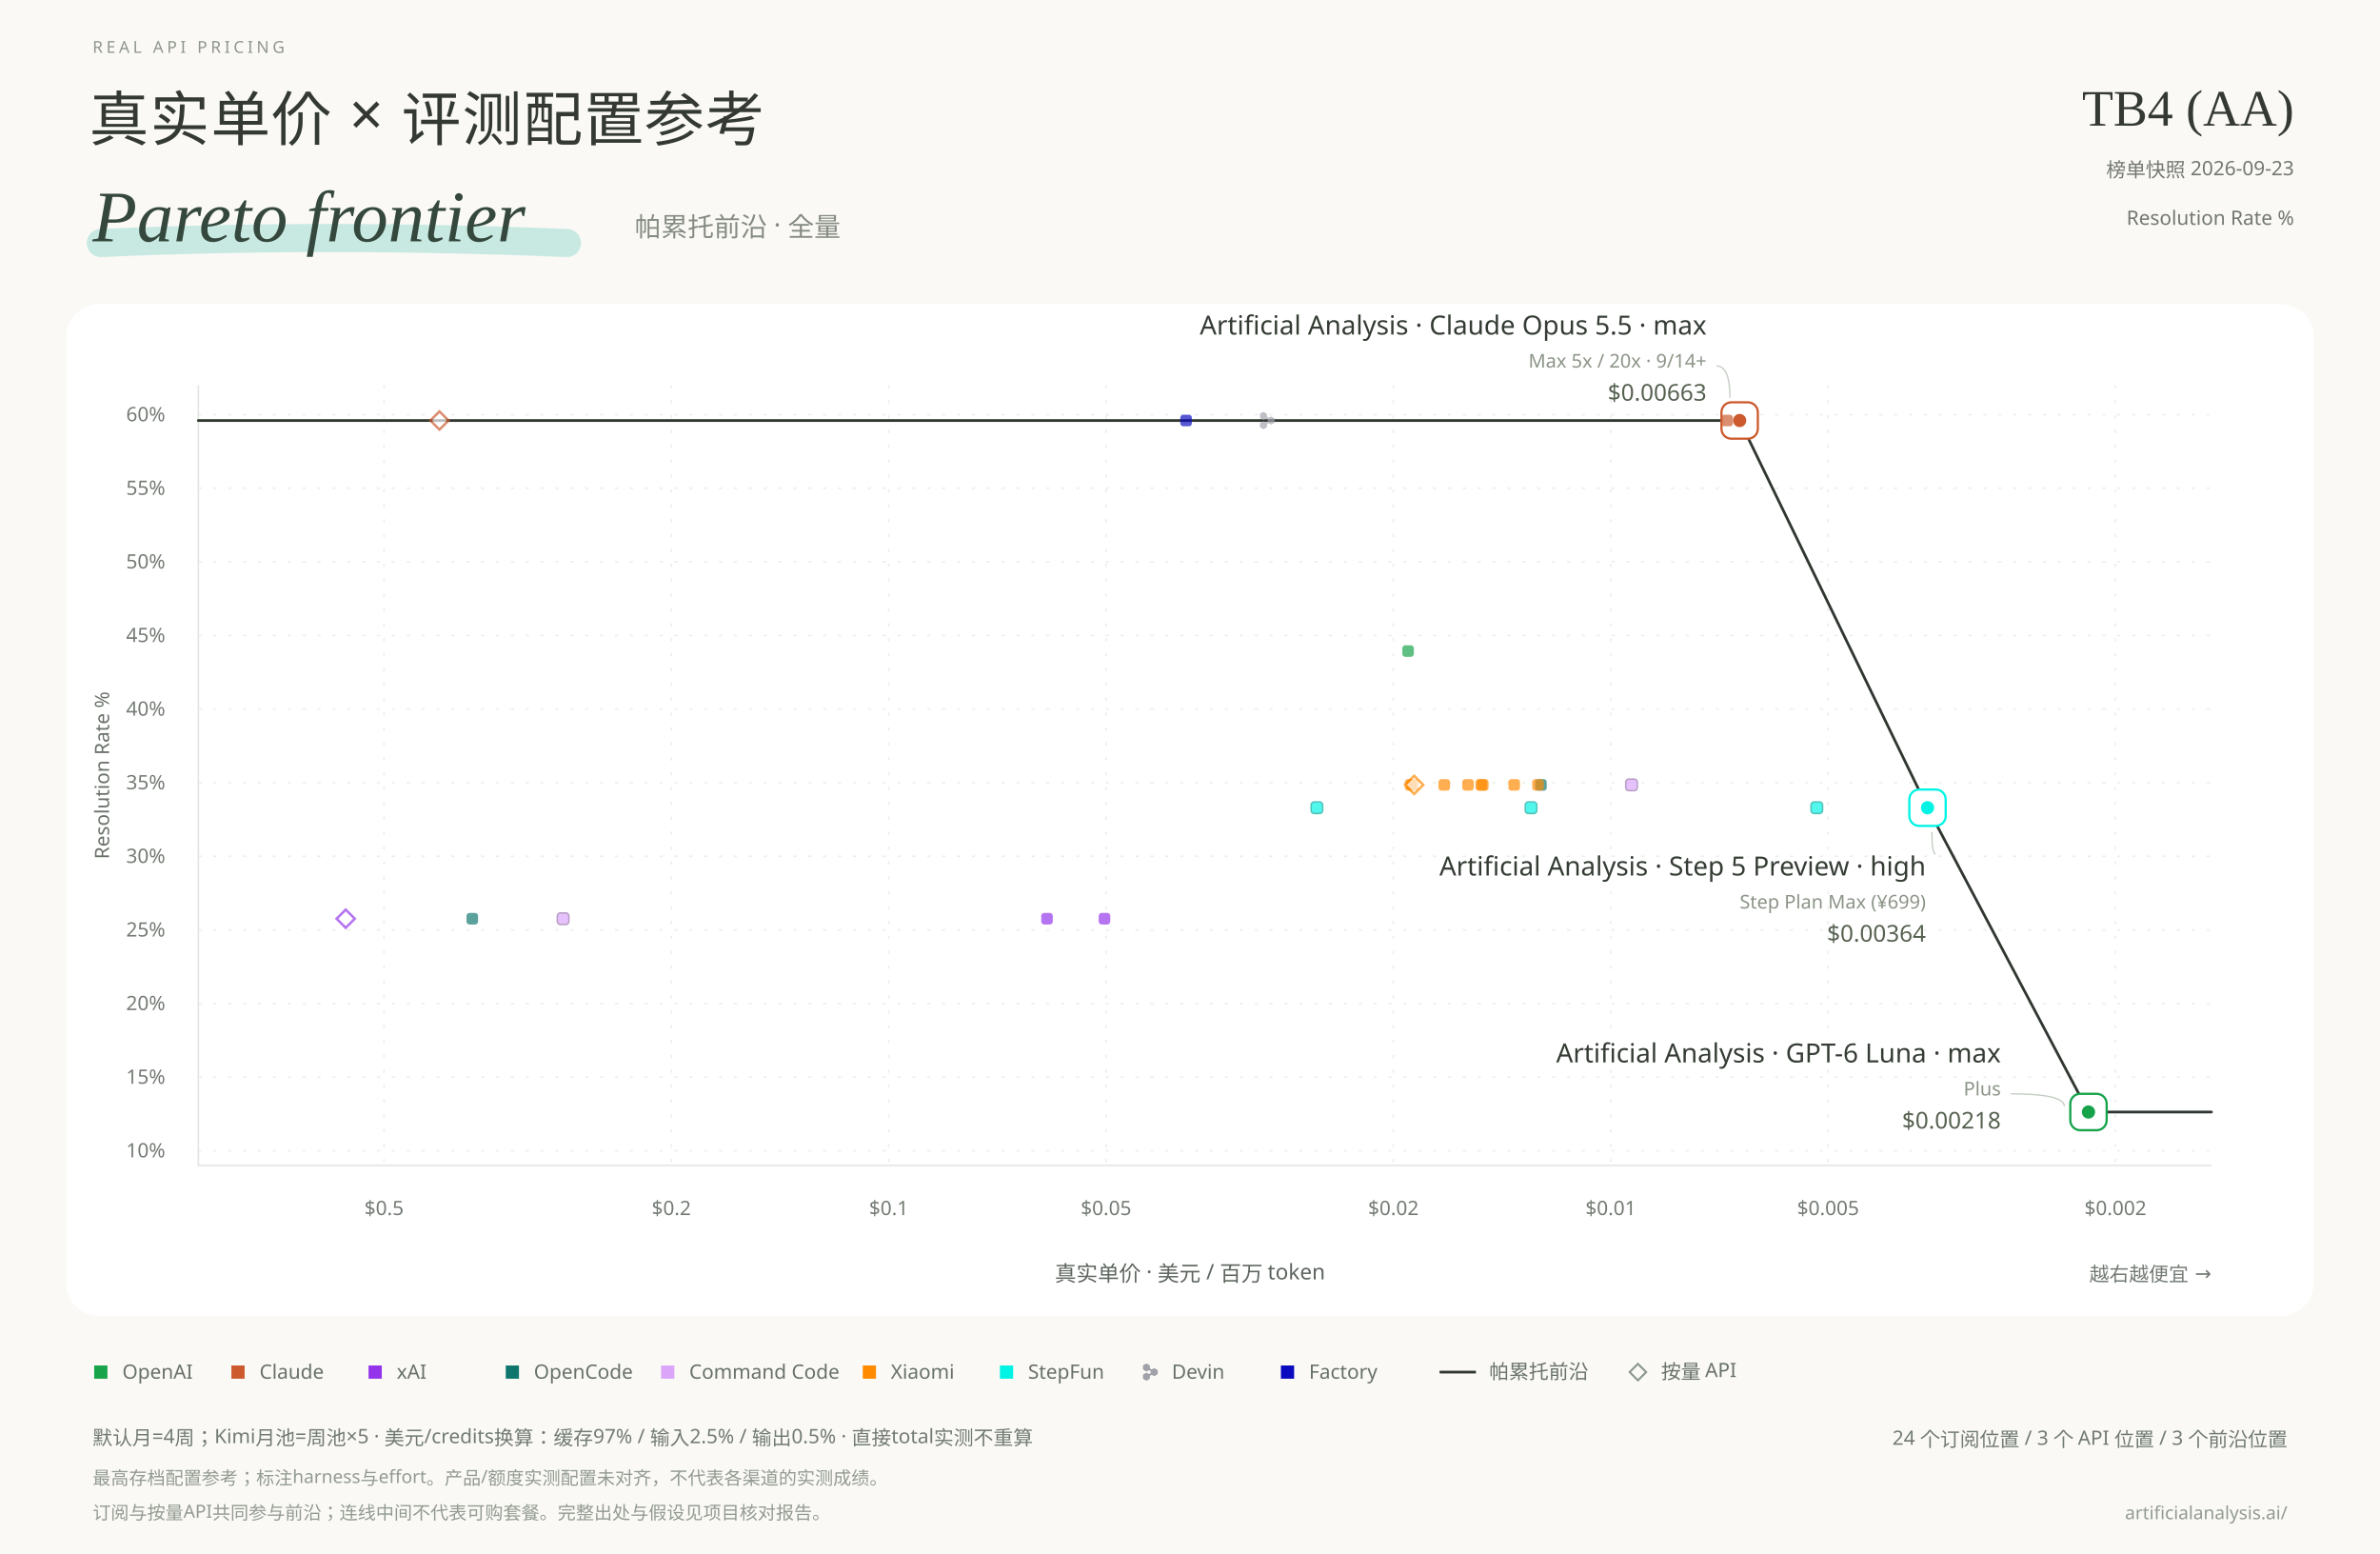
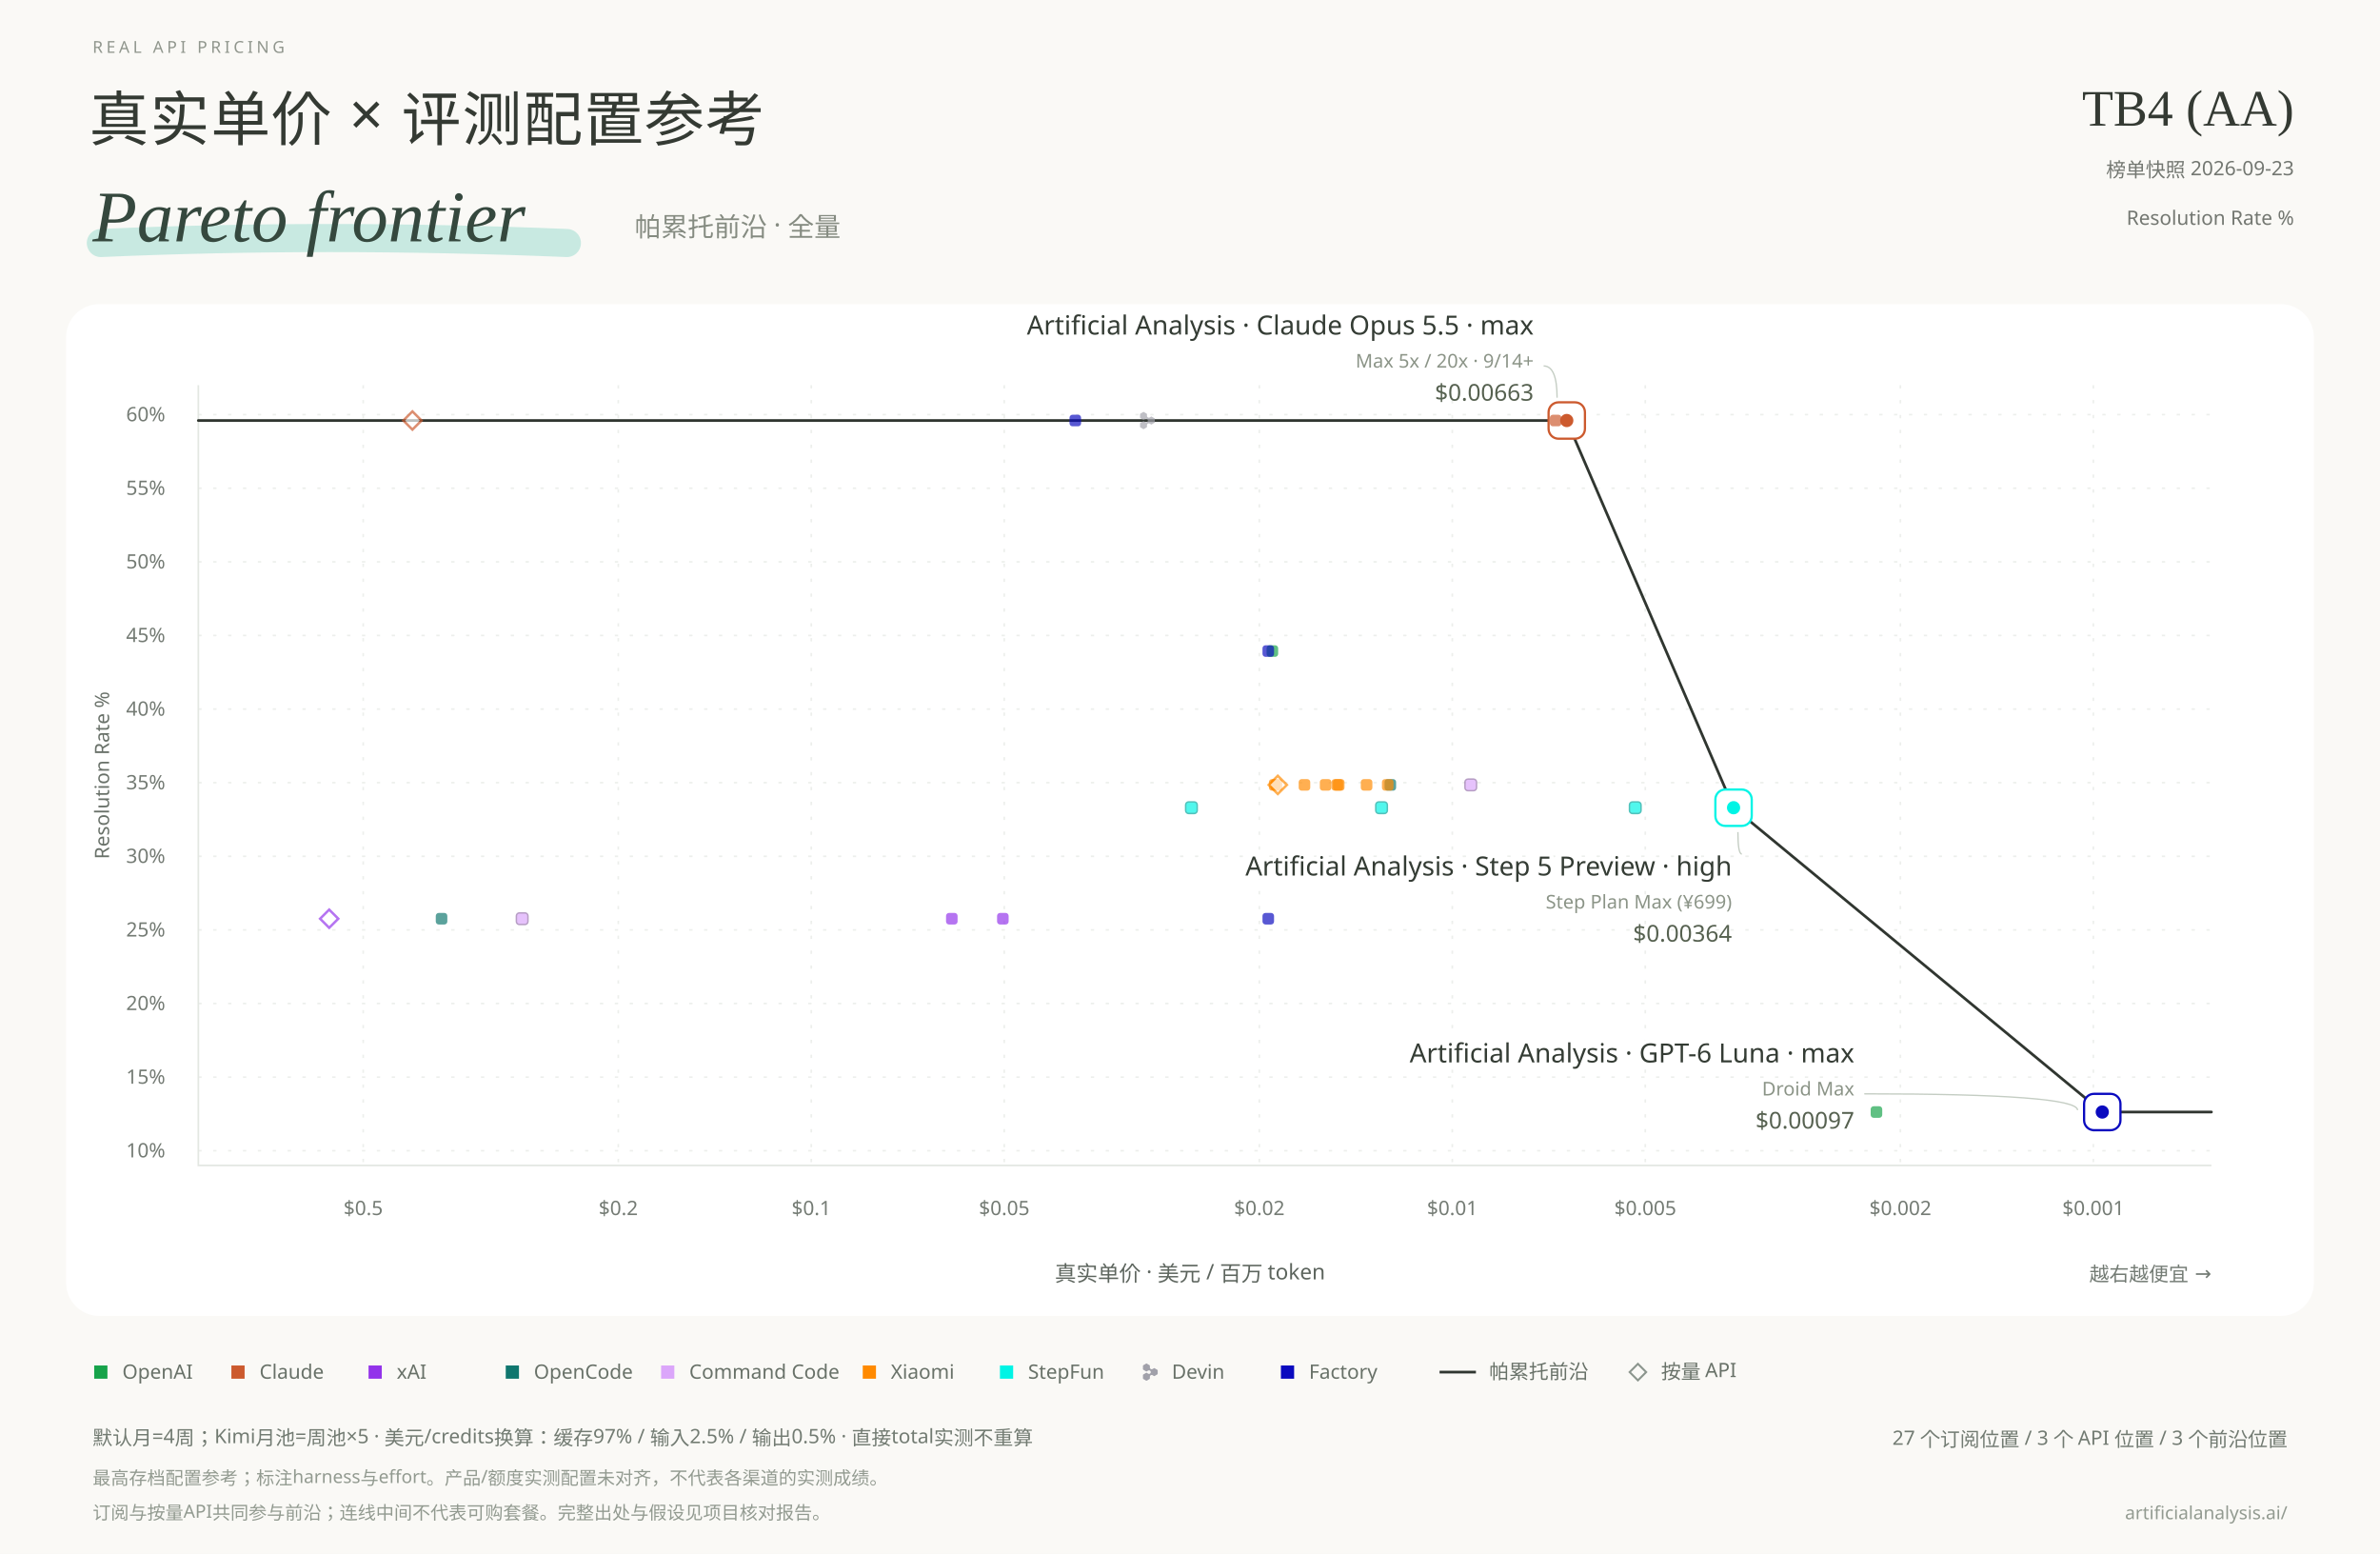
<svg xmlns="http://www.w3.org/2000/svg" width="1440" height="940" viewBox="0 0 1440 940" role="img" aria-labelledby="title desc">
  <style>text{font-family:"Microsoft YaHei","Segoe UI",sans-serif} .serif{font-family:"Times New Roman",serif} .number{font-family:"Segoe UI",sans-serif;font-variant-numeric:tabular-nums} .label-name{paint-order:stroke;stroke:#fff;stroke-width:5px;stroke-linejoin:round} .point:hover{opacity:1}</style>
  <rect width="1440" height="940" fill="#FAF9F6" />
  <text x="56.000" y="32.000" font-size="10" fill="#90968D" text-anchor="start" font-weight="400" letter-spacing="2.1">REAL API PRICING</text>
  <text x="54.000" y="85.000" font-size="36" fill="#343A33" text-anchor="start" font-weight="300" letter-spacing=".8">真实单价 × 评测配置参考</text>
  <path d="M61 147 Q197 141 343 147" stroke="#9FDDD0" stroke-width="17" stroke-linecap="round" opacity=".55" fill="none" />
  <text x="56.000" y="146.000" font-size="44" fill="#35483E" text-anchor="start" font-weight="400" class="serif" font-style="italic">Pareto frontier</text>
  <text x="384.000" y="143.000" font-size="16" fill="#858B81" text-anchor="start" font-weight="300">帕累托前沿 · 全量</text>
  <text x="1388.000" y="76.000" font-size="31" fill="#343A33" text-anchor="end" font-weight="400" class="serif">TB4 (AA)</text>
  <text x="1388.000" y="107.000" font-size="12" fill="#737771" text-anchor="end" font-weight="400">榜单快照  2026-09-23</text>
  <text x="1388.000" y="136.000" font-size="12" fill="#737771" text-anchor="end" font-weight="400">Resolution Rate %</text>
  <rect x="40" y="184" width="1360" height="612" rx="20" fill="#FFFFFF" />
-   <path d="M1279.914 233V705" stroke="#E8EBE7" stroke-dasharray="2 7" opacity=".8" />
-   <text x="1279.914" y="735.000" font-size="12" fill="#747B74" text-anchor="middle" font-weight="400" class="number">$0.002</text>
-   <path d="M1106.072 233V705" stroke="#E8EBE7" stroke-dasharray="2 7" opacity=".8" />
-   <text x="1106.072" y="735.000" font-size="12" fill="#747B74" text-anchor="middle" font-weight="400" class="number">$0.005</text>
-   <path d="M974.565 233V705" stroke="#E8EBE7" stroke-dasharray="2 7" opacity=".8" />
-   <text x="974.565" y="735.000" font-size="12" fill="#747B74" text-anchor="middle" font-weight="400" class="number">$0.01</text>
-   <path d="M843.058 233V705" stroke="#E8EBE7" stroke-dasharray="2 7" opacity=".8" />
-   <text x="843.058" y="735.000" font-size="12" fill="#747B74" text-anchor="middle" font-weight="400" class="number">$0.02</text>
-   <path d="M669.215 233V705" stroke="#E8EBE7" stroke-dasharray="2 7" opacity=".8" />
-   <text x="669.215" y="735.000" font-size="12" fill="#747B74" text-anchor="middle" font-weight="400" class="number">$0.05</text>
-   <path d="M537.708 233V705" stroke="#E8EBE7" stroke-dasharray="2 7" opacity=".8" />
-   <text x="537.708" y="735.000" font-size="12" fill="#747B74" text-anchor="middle" font-weight="400" class="number">$0.1</text>
-   <path d="M406.201 233V705" stroke="#E8EBE7" stroke-dasharray="2 7" opacity=".8" />
-   <text x="406.201" y="735.000" font-size="12" fill="#747B74" text-anchor="middle" font-weight="400" class="number">$0.2</text>
-   <path d="M232.359 233V705" stroke="#E8EBE7" stroke-dasharray="2 7" opacity=".8" />
-   <text x="232.359" y="735.000" font-size="12" fill="#747B74" text-anchor="middle" font-weight="400" class="number">$0.5</text>
+   <path d="M1266.560 233V705" stroke="#E8EBE7" stroke-dasharray="2 7" opacity=".8" />
+   <text x="1266.560" y="735.000" font-size="12" fill="#747B74" text-anchor="middle" font-weight="400" class="number">$0.001</text>
+   <path d="M1149.804 233V705" stroke="#E8EBE7" stroke-dasharray="2 7" opacity=".8" />
+   <text x="1149.804" y="735.000" font-size="12" fill="#747B74" text-anchor="middle" font-weight="400" class="number">$0.002</text>
+   <path d="M995.462 233V705" stroke="#E8EBE7" stroke-dasharray="2 7" opacity=".8" />
+   <text x="995.462" y="735.000" font-size="12" fill="#747B74" text-anchor="middle" font-weight="400" class="number">$0.005</text>
+   <path d="M878.706 233V705" stroke="#E8EBE7" stroke-dasharray="2 7" opacity=".8" />
+   <text x="878.706" y="735.000" font-size="12" fill="#747B74" text-anchor="middle" font-weight="400" class="number">$0.01</text>
+   <path d="M761.951 233V705" stroke="#E8EBE7" stroke-dasharray="2 7" opacity=".8" />
+   <text x="761.951" y="735.000" font-size="12" fill="#747B74" text-anchor="middle" font-weight="400" class="number">$0.02</text>
+   <path d="M607.609 233V705" stroke="#E8EBE7" stroke-dasharray="2 7" opacity=".8" />
+   <text x="607.609" y="735.000" font-size="12" fill="#747B74" text-anchor="middle" font-weight="400" class="number">$0.05</text>
+   <path d="M490.853 233V705" stroke="#E8EBE7" stroke-dasharray="2 7" opacity=".8" />
+   <text x="490.853" y="735.000" font-size="12" fill="#747B74" text-anchor="middle" font-weight="400" class="number">$0.1</text>
+   <path d="M374.098 233V705" stroke="#E8EBE7" stroke-dasharray="2 7" opacity=".8" />
+   <text x="374.098" y="735.000" font-size="12" fill="#747B74" text-anchor="middle" font-weight="400" class="number">$0.2</text>
+   <path d="M219.755 233V705" stroke="#E8EBE7" stroke-dasharray="2 7" opacity=".8" />
+   <text x="219.755" y="735.000" font-size="12" fill="#747B74" text-anchor="middle" font-weight="400" class="number">$0.5</text>
  <path d="M120 696.094H1338" stroke="#E8EBE7" stroke-dasharray="2 7" opacity=".8" />
  <text x="100.000" y="700.094" font-size="12" fill="#747B74" text-anchor="end" font-weight="400" class="number">10%</text>
  <path d="M120 651.566H1338" stroke="#E8EBE7" stroke-dasharray="2 7" opacity=".8" />
  <text x="100.000" y="655.566" font-size="12" fill="#747B74" text-anchor="end" font-weight="400" class="number">15%</text>
  <path d="M120 607.038H1338" stroke="#E8EBE7" stroke-dasharray="2 7" opacity=".8" />
  <text x="100.000" y="611.038" font-size="12" fill="#747B74" text-anchor="end" font-weight="400" class="number">20%</text>
  <path d="M120 562.509H1338" stroke="#E8EBE7" stroke-dasharray="2 7" opacity=".8" />
  <text x="100.000" y="566.509" font-size="12" fill="#747B74" text-anchor="end" font-weight="400" class="number">25%</text>
  <path d="M120 517.981H1338" stroke="#E8EBE7" stroke-dasharray="2 7" opacity=".8" />
  <text x="100.000" y="521.981" font-size="12" fill="#747B74" text-anchor="end" font-weight="400" class="number">30%</text>
  <path d="M120 473.453H1338" stroke="#E8EBE7" stroke-dasharray="2 7" opacity=".8" />
  <text x="100.000" y="477.453" font-size="12" fill="#747B74" text-anchor="end" font-weight="400" class="number">35%</text>
  <path d="M120 428.925H1338" stroke="#E8EBE7" stroke-dasharray="2 7" opacity=".8" />
  <text x="100.000" y="432.925" font-size="12" fill="#747B74" text-anchor="end" font-weight="400" class="number">40%</text>
  <path d="M120 384.396H1338" stroke="#E8EBE7" stroke-dasharray="2 7" opacity=".8" />
  <text x="100.000" y="388.396" font-size="12" fill="#747B74" text-anchor="end" font-weight="400" class="number">45%</text>
  <path d="M120 339.868H1338" stroke="#E8EBE7" stroke-dasharray="2 7" opacity=".8" />
  <text x="100.000" y="343.868" font-size="12" fill="#747B74" text-anchor="end" font-weight="400" class="number">50%</text>
  <path d="M120 295.340H1338" stroke="#E8EBE7" stroke-dasharray="2 7" opacity=".8" />
  <text x="100.000" y="299.340" font-size="12" fill="#747B74" text-anchor="end" font-weight="400" class="number">55%</text>
  <path d="M120 250.811H1338" stroke="#E8EBE7" stroke-dasharray="2 7" opacity=".8" />
  <text x="100.000" y="254.811" font-size="12" fill="#747B74" text-anchor="end" font-weight="400" class="number">60%</text>
  <path d="M120 233V705H1338" fill="none" stroke="#E3E7E2" />
  <text x="66.000" y="469.000" font-size="12" fill="#697169" text-anchor="middle" font-weight="400" transform="rotate(-90 66 469.0)">Resolution Rate %</text>
  <text x="720.000" y="775.000" font-size="13" fill="#5D655E" text-anchor="middle" font-weight="400">真实单价 · 美元 / 百万 token</text>
  <text x="1338.000" y="775.000" font-size="12" fill="#737B74" text-anchor="end" font-weight="400">越右越便宜 →</text>
-   <path id="frontier" d="M120.000,254.374 L1052.564,254.374 L1166.232,488.592 L1263.620,672.672 L1338.000,672.672" fill="none" stroke="#303630" stroke-width="1.65" stroke-linecap="round" stroke-linejoin="round" />
-   <g class="point" data-billing="subscription" data-frontier="false" data-price="0.019083969" data-score="43.94" data-x="851.953" data-y="393.836" transform="translate(851.953 393.836)">
+   <path id="frontier" d="M120.000,254.374 L947.956,254.374 L1048.874,488.592 L1271.963,672.672 L1338.000,672.672" fill="none" stroke="#303630" stroke-width="1.65" stroke-linecap="round" stroke-linejoin="round" />
+   <g class="point" data-billing="subscription" data-frontier="false" data-price="0.019083969" data-score="43.94" data-x="769.848" data-y="393.836" transform="translate(769.848 393.836)">
    <rect x="-3.5" y="-3.5" width="7" height="7" rx="1.8" fill="#16A34A" opacity=".68" />
  </g>
-   <g class="point" data-billing="subscription" data-frontier="true" data-price="0.0021793614" data-score="12.63" data-x="1263.620" data-y="672.672" transform="translate(1263.620 672.672)">
-     <rect x="-11" y="-11" width="22" height="22" rx="6" fill="#FFF" stroke="#16A34A" stroke-width="1.35" />
-     <circle r="4" fill="#16A34A" />
+   <g class="point" data-billing="subscription" data-frontier="false" data-price="0.0021793614" data-score="12.63" data-x="1135.338" data-y="672.672" transform="translate(1135.338 672.672)">
+     <rect x="-3.5" y="-3.5" width="7" height="7" rx="1.8" fill="#16A34A" opacity=".68" />
  </g>
-   <g class="point" data-billing="subscription" data-frontier="false" data-price="0.029895366" data-score="59.6" data-x="766.794" data-y="254.374" transform="translate(766.794 254.374)">
+   <g class="point" data-billing="subscription" data-frontier="false" data-price="0.029895366" data-score="59.6" data-x="694.242" data-y="254.374" transform="translate(694.242 254.374)">
    <path transform="translate(-4.46 -5.23) scale(0.091)" d="M0 38.652V14.835C7.06768e-06 13.788 0.546 12.821 1.431 12.298L21.581 0.393C22.467 -0.131 23.558 -0.131 24.444 0.393L44.594 12.298C45.48 12.821 46.025 13.788 46.025 14.835V26.998C46.114 31.04 48.201 34.938 51.872 37.108C55.544 39.277 59.886 39.178 63.351 37.235L73.644 31.153C74.53 30.63 75.621 30.63 76.507 31.153L96.657 43.058C97.543 43.582 98.088 44.549 98.088 45.596V69.406C98.088 70.453 97.543 71.42 96.657 71.943L76.507 83.849C75.621 84.372 74.53 84.372 73.644 83.849L63.434 77.816C59.956 75.828 55.574 75.71 51.873 77.896C48.202 80.065 46.115 83.963 46.026 88.005V100.165C46.026 101.212 45.48 102.179 44.595 102.702L24.445 114.607C23.559 115.131 22.468 115.131 21.582 114.607L1.432 102.702C0.547 102.179 0.001 101.212 0.001 100.165V76.355C0.001 75.308 0.547 74.341 1.432 73.817L21.582 61.912C22.468 61.389 23.559 61.389 24.445 61.912L34.762 68.008C38.222 69.937 42.553 70.031 46.215 67.867C49.916 65.68 52.006 61.737 52.063 57.66C51.975 53.619 49.887 49.303 46.216 47.133C42.545 44.964 38.202 45.063 34.737 47.006L24.397 53.15C23.507 53.679 22.409 53.678 21.52 53.149L1.423 41.184C0.542 40.66 -7.06754e-06 39.695 0 38.652Z" fill="#A1A1AA" opacity="0.68" />
  </g>
-   <g class="point" data-billing="subscription" data-frontier="false" data-price="0.038737168" data-score="59.6" data-x="717.637" data-y="254.374" transform="translate(717.637 254.374)">
+   <g class="point" data-billing="subscription" data-frontier="false" data-price="0.038737168" data-score="59.6" data-x="650.599" data-y="254.374" transform="translate(650.599 254.374)">
    <rect x="-3.5" y="-3.5" width="7" height="7" rx="1.8" fill="#0A0ABF" opacity=".68" />
  </g>
-   <g class="point" data-billing="subscription" data-frontier="true" data-price="0.0066291018" data-score="59.6" data-x="1052.564" data-y="254.374" transform="translate(1052.564 254.374)">
+   <g class="point" data-billing="subscription" data-frontier="true" data-price="0.0066291018" data-score="59.6" data-x="947.956" data-y="254.374" transform="translate(947.956 254.374)">
    <rect x="-11" y="-11" width="22" height="22" rx="6" fill="#FFF" stroke="#CC5A2E" stroke-width="1.35" />
    <circle r="4" fill="#CC5A2E" />
  </g>
-   <g class="point" data-billing="subscription" data-frontier="false" data-price="0.0068989307" data-score="59.6" data-x="1044.994" data-y="254.374" transform="translate(1044.994 254.374)">
+   <g class="point" data-billing="subscription" data-frontier="false" data-price="0.0068989307" data-score="59.6" data-x="941.235" data-y="254.374" transform="translate(941.235 254.374)">
    <rect x="-3.5" y="-3.5" width="7" height="7" rx="1.8" fill="#CC5A2E" opacity=".68" />
  </g>
-   <g class="point" data-billing="subscription" data-frontier="false" data-price="0.060362173" data-score="25.76" data-x="633.483" data-y="555.741" transform="translate(633.483 555.741)">
+   <g class="point" data-billing="subscription" data-frontier="false" data-price="0.060362173" data-score="25.76" data-x="575.884" data-y="555.741" transform="translate(575.884 555.741)">
    <rect x="-3.5" y="-3.5" width="7" height="7" rx="1.8" fill="#9333EA" opacity=".68" />
  </g>
-   <g class="point" data-billing="subscription" data-frontier="false" data-price="0.050251256" data-score="25.76" data-x="668.264" data-y="555.741" transform="translate(668.264 555.741)">
+   <g class="point" data-billing="subscription" data-frontier="false" data-price="0.050251256" data-score="25.76" data-x="606.764" data-y="555.741" transform="translate(606.764 555.741)">
    <rect x="-3.5" y="-3.5" width="7" height="7" rx="1.8" fill="#9333EA" opacity=".68" />
  </g>
-   <g class="point" data-billing="subscription" data-frontier="false" data-price="0.37735849" data-score="25.76" data-x="285.750" data-y="555.741" transform="translate(285.750 555.741)">
+   <g class="point" data-billing="subscription" data-frontier="false" data-price="0.37735849" data-score="25.76" data-x="267.157" data-y="555.741" transform="translate(267.157 555.741)">
    <rect x="-3.5" y="-3.5" width="7" height="7" rx="1.8" fill="#0F766E" opacity=".68" />
  </g>
-   <g class="point" data-billing="subscription" data-frontier="false" data-price="0.012493753" data-score="34.85" data-x="932.324" data-y="474.789" transform="translate(932.324 474.789)">
+   <g class="point" data-billing="subscription" data-frontier="false" data-price="0.012493753" data-score="34.85" data-x="841.204" data-y="474.789" transform="translate(841.204 474.789)">
    <rect x="-3.5" y="-3.5" width="7" height="7" rx="1.8" fill="#0F766E" opacity=".68" />
  </g>
-   <g class="point" data-billing="subscription" data-frontier="false" data-price="0.28248588" data-score="25.76" data-x="340.688" data-y="555.741" transform="translate(340.688 555.741)">
+   <g class="point" data-billing="subscription" data-frontier="false" data-price="0.28248588" data-score="25.76" data-x="315.933" data-y="555.741" transform="translate(315.933 555.741)">
    <rect x="-3.5" y="-3.5" width="7" height="7" rx="1.8" fill="#DBA6FA" opacity=".68" stroke="#9571AA" stroke-width=".9" />
  </g>
-   <g class="point" data-billing="subscription" data-frontier="false" data-price="0.0093589144" data-score="34.85" data-x="987.135" data-y="474.789" transform="translate(987.135 474.789)">
+   <g class="point" data-billing="subscription" data-frontier="false" data-price="0.0093589144" data-score="34.85" data-x="889.867" data-y="474.789" transform="translate(889.867 474.789)">
    <rect x="-3.5" y="-3.5" width="7" height="7" rx="1.8" fill="#DBA6FA" opacity=".68" stroke="#9571AA" stroke-width=".9" />
  </g>
-   <g class="point" data-billing="subscription" data-frontier="false" data-price="0.025524451" data-score="33.3" data-x="796.783" data-y="488.592" transform="translate(796.783 488.592)">
+   <g class="point" data-billing="subscription" data-frontier="false" data-price="0.025524451" data-score="33.3" data-x="720.867" data-y="488.592" transform="translate(720.867 488.592)">
    <rect x="-3.5" y="-3.5" width="7" height="7" rx="1.8" fill="#00F4E5" opacity=".68" stroke="#00A69C" stroke-width=".9" />
  </g>
-   <g class="point" data-billing="subscription" data-frontier="false" data-price="0.012893591" data-score="33.3" data-x="926.347" data-y="488.592" transform="translate(926.347 488.592)">
+   <g class="point" data-billing="subscription" data-frontier="false" data-price="0.012893591" data-score="33.3" data-x="835.898" data-y="488.592" transform="translate(835.898 488.592)">
    <rect x="-3.5" y="-3.5" width="7" height="7" rx="1.8" fill="#00F4E5" opacity=".68" stroke="#00A69C" stroke-width=".9" />
  </g>
-   <g class="point" data-billing="subscription" data-frontier="false" data-price="0.0051833009" data-score="33.3" data-x="1099.241" data-y="488.592" transform="translate(1099.241 488.592)">
+   <g class="point" data-billing="subscription" data-frontier="false" data-price="0.0051833009" data-score="33.3" data-x="989.397" data-y="488.592" transform="translate(989.397 488.592)">
    <rect x="-3.5" y="-3.5" width="7" height="7" rx="1.8" fill="#00F4E5" opacity=".68" stroke="#00A69C" stroke-width=".9" />
  </g>
-   <g class="point" data-billing="subscription" data-frontier="true" data-price="0.0036413211" data-score="33.3" data-x="1166.232" data-y="488.592" transform="translate(1166.232 488.592)">
+   <g class="point" data-billing="subscription" data-frontier="true" data-price="0.0036413211" data-score="33.3" data-x="1048.874" data-y="488.592" transform="translate(1048.874 488.592)">
    <rect x="-11" y="-11" width="22" height="22" rx="6" fill="#FFF" stroke="#00F4E5" stroke-width="1.35" />
    <circle r="4" fill="#00F4E5" />
  </g>
-   <g class="point" data-billing="subscription" data-frontier="false" data-price="0.018927445" data-score="34.85" data-x="853.515" data-y="474.789" transform="translate(853.515 474.789)">
+   <g class="point" data-billing="subscription" data-frontier="false" data-price="0.018927445" data-score="34.85" data-x="771.235" data-y="474.789" transform="translate(771.235 474.789)">
    <rect x="-3.5" y="-3.5" width="7" height="7" rx="1.8" fill="#FF8A00" opacity=".68" />
  </g>
-   <g class="point" data-billing="subscription" data-frontier="false" data-price="0.01511335" data-score="34.85" data-x="896.210" data-y="474.789" transform="translate(896.210 474.789)">
+   <g class="point" data-billing="subscription" data-frontier="false" data-price="0.01511335" data-score="34.85" data-x="809.141" data-y="474.789" transform="translate(809.141 474.789)">
    <rect x="-3.5" y="-3.5" width="7" height="7" rx="1.8" fill="#FF8A00" opacity=".68" />
  </g>
-   <g class="point" data-billing="subscription" data-frontier="false" data-price="0.01880141" data-score="34.85" data-x="854.783" data-y="474.789" transform="translate(854.783 474.789)">
+   <g class="point" data-billing="subscription" data-frontier="false" data-price="0.01880141" data-score="34.85" data-x="772.361" data-y="474.789" transform="translate(772.361 474.789)">
    <rect x="-3.5" y="-3.5" width="7" height="7" rx="1.8" fill="#FF8A00" opacity=".68" />
  </g>
-   <g class="point" data-billing="subscription" data-frontier="false" data-price="0.015037594" data-score="34.85" data-x="897.163" data-y="474.789" transform="translate(897.163 474.789)">
+   <g class="point" data-billing="subscription" data-frontier="false" data-price="0.015037594" data-score="34.85" data-x="809.987" data-y="474.789" transform="translate(809.987 474.789)">
    <rect x="-3.5" y="-3.5" width="7" height="7" rx="1.8" fill="#FF8A00" opacity=".68" />
  </g>
-   <g class="point" data-billing="subscription" data-frontier="false" data-price="0.017006803" data-score="34.85" data-x="873.816" data-y="474.789" transform="translate(873.816 474.789)">
+   <g class="point" data-billing="subscription" data-frontier="false" data-price="0.017006803" data-score="34.85" data-x="789.259" data-y="474.789" transform="translate(789.259 474.789)">
    <rect x="-3.5" y="-3.5" width="7" height="7" rx="1.8" fill="#FF8A00" opacity=".68" />
  </g>
-   <g class="point" data-billing="subscription" data-frontier="false" data-price="0.013605442" data-score="34.85" data-x="916.152" data-y="474.789" transform="translate(916.152 474.789)">
+   <g class="point" data-billing="subscription" data-frontier="false" data-price="0.013605442" data-score="34.85" data-x="826.846" data-y="474.789" transform="translate(826.846 474.789)">
    <rect x="-3.5" y="-3.5" width="7" height="7" rx="1.8" fill="#FF8A00" opacity=".68" />
  </g>
-   <g class="point" data-billing="subscription" data-frontier="false" data-price="0.015762926" data-score="34.85" data-x="888.226" data-y="474.789" transform="translate(888.226 474.789)">
+   <g class="point" data-billing="subscription" data-frontier="false" data-price="0.015762926" data-score="34.85" data-x="802.052" data-y="474.789" transform="translate(802.052 474.789)">
    <rect x="-3.5" y="-3.5" width="7" height="7" rx="1.8" fill="#FF8A00" opacity=".68" />
  </g>
-   <g class="point" data-billing="subscription" data-frontier="false" data-price="0.01261034" data-score="34.85" data-x="930.562" data-y="474.789" transform="translate(930.562 474.789)">
+   <g class="point" data-billing="subscription" data-frontier="false" data-price="0.01261034" data-score="34.85" data-x="839.639" data-y="474.789" transform="translate(839.639 474.789)">
    <rect x="-3.5" y="-3.5" width="7" height="7" rx="1.8" fill="#FF8A00" opacity=".68" />
  </g>
-   <g class="point" data-billing="metered" data-frontier="false" data-price="0.565" data-score="25.76" data-x="209.171" data-y="555.741" transform="translate(209.171 555.741)">
+   <g class="point" data-billing="subscription" data-frontier="false" data-price="0.019368584" data-score="43.94" data-x="767.355" data-y="393.836" transform="translate(767.355 393.836)">
+     <rect x="-3.5" y="-3.5" width="7" height="7" rx="1.8" fill="#0A0ABF" opacity=".68" />
+   </g>
+   <g class="point" data-billing="subscription" data-frontier="true" data-price="0.00096842921" data-score="12.63" data-x="1271.963" data-y="672.672" transform="translate(1271.963 672.672)">
+     <rect x="-11" y="-11" width="22" height="22" rx="6" fill="#FFF" stroke="#0A0ABF" stroke-width="1.35" />
+     <circle r="4" fill="#0A0ABF" />
+   </g>
+   <g class="point" data-billing="subscription" data-frontier="false" data-price="0.019368584" data-score="25.76" data-x="767.355" data-y="555.741" transform="translate(767.355 555.741)">
+     <rect x="-3.5" y="-3.5" width="7" height="7" rx="1.8" fill="#0A0ABF" opacity=".68" />
+   </g>
+   <g class="point" data-billing="metered" data-frontier="false" data-price="0.565" data-score="25.76" data-x="199.169" data-y="555.741" transform="translate(199.169 555.741)">
    <path d="M0 -5.5L5.5 0 0 5.5 -5.5 0Z" fill="white" stroke="#9333EA" stroke-width="1.5" opacity=".68" />
  </g>
-   <g class="point" data-billing="metered" data-frontier="false" data-price="0.018717" data-score="34.85" data-x="855.637" data-y="474.789" transform="translate(855.637 474.789)">
+   <g class="point" data-billing="metered" data-frontier="false" data-price="0.018717" data-score="34.85" data-x="773.119" data-y="474.789" transform="translate(773.119 474.789)">
    <path d="M0 -5.5L5.5 0 0 5.5 -5.5 0Z" fill="white" stroke="#FF8A00" stroke-width="1.5" opacity=".68" />
  </g>
-   <g class="point" data-billing="metered" data-frontier="false" data-price="0.419" data-score="59.6" data-x="265.890" data-y="254.374" transform="translate(265.890 254.374)">
+   <g class="point" data-billing="metered" data-frontier="false" data-price="0.419" data-score="59.6" data-x="249.525" data-y="254.374" transform="translate(249.525 254.374)">
    <path d="M0 -5.5L5.5 0 0 5.5 -5.5 0Z" fill="white" stroke="#CC5A2E" stroke-width="1.5" opacity=".68" />
  </g>
  <g class="front-label" data-model="claude-opus-5.5">
-     <path d="M1046.705,240.565Q1046.705,221.374 1038.564,221.374" stroke="#C4CDC3" stroke-width=".8" fill="none" />
-     <text x="1032.564" y="202.374" font-size="16" fill="#343C34" text-anchor="end" font-weight="400" class="label-name">Artificial Analysis · Claude Opus 5.5 · max</text>
-     <text x="1032.564" y="222.374" font-size="11.5" fill="#8B9487" text-anchor="end" font-weight="400">Max 5x / 20x · 9/14+</text>
-     <text x="1032.564" y="242.374" font-size="14" fill="#566150" text-anchor="end" font-weight="400" class="number">$0.00663</text>
+     <path d="M942.098,240.565Q942.098,221.374 933.956,221.374" stroke="#C4CDC3" stroke-width=".8" fill="none" />
+     <text x="927.956" y="202.374" font-size="16" fill="#343C34" text-anchor="end" font-weight="400" class="label-name">Artificial Analysis · Claude Opus 5.5 · max</text>
+     <text x="927.956" y="222.374" font-size="11.5" fill="#8B9487" text-anchor="end" font-weight="400">Max 5x / 20x · 9/14+</text>
+     <text x="927.956" y="242.374" font-size="14" fill="#566150" text-anchor="end" font-weight="400" class="number">$0.00663</text>
  </g>
  <g class="front-label" data-model="step-5-preview">
-     <path d="M1168.869,503.359Q1168.869,516.592 1171.232,516.592" stroke="#C4CDC3" stroke-width=".8" fill="none" />
-     <text x="1165.232" y="529.592" font-size="16" fill="#343C34" text-anchor="end" font-weight="400" class="label-name">Artificial Analysis · Step 5 Preview · high</text>
-     <text x="1165.232" y="549.592" font-size="11.5" fill="#8B9487" text-anchor="end" font-weight="400">Step Plan Max (¥699)</text>
-     <text x="1165.232" y="569.592" font-size="14" fill="#566150" text-anchor="end" font-weight="400" class="number">$0.00364</text>
+     <path d="M1051.510,503.359Q1051.510,516.592 1053.874,516.592" stroke="#C4CDC3" stroke-width=".8" fill="none" />
+     <text x="1047.874" y="529.592" font-size="16" fill="#343C34" text-anchor="end" font-weight="400" class="label-name">Artificial Analysis · Step 5 Preview · high</text>
+     <text x="1047.874" y="549.592" font-size="11.5" fill="#8B9487" text-anchor="end" font-weight="400">Step Plan Max (¥699)</text>
+     <text x="1047.874" y="569.592" font-size="14" fill="#566150" text-anchor="end" font-weight="400" class="number">$0.00364</text>
  </g>
  <g class="front-label" data-model="gpt-6-luna">
-     <path d="M1249.015,669.254Q1249.015,661.672 1216.620,661.672" stroke="#C4CDC3" stroke-width=".8" fill="none" />
-     <text x="1210.620" y="642.672" font-size="16" fill="#343C34" text-anchor="end" font-weight="400" class="label-name">Artificial Analysis · GPT-6 Luna · max</text>
-     <text x="1210.620" y="662.672" font-size="11.5" fill="#8B9487" text-anchor="end" font-weight="400">Plus</text>
-     <text x="1210.620" y="682.672" font-size="14" fill="#566150" text-anchor="end" font-weight="400" class="number">$0.00218</text>
+     <path d="M1257.007,671.530Q1257.007,661.672 1127.963,661.672" stroke="#C4CDC3" stroke-width=".8" fill="none" />
+     <text x="1121.963" y="642.672" font-size="16" fill="#343C34" text-anchor="end" font-weight="400" class="label-name">Artificial Analysis · GPT-6 Luna · max</text>
+     <text x="1121.963" y="662.672" font-size="11.5" fill="#8B9487" text-anchor="end" font-weight="400">Droid Max</text>
+     <text x="1121.963" y="682.672" font-size="14" fill="#566150" text-anchor="end" font-weight="400" class="number">$0.00097</text>
  </g>
  <rect x="57" y="826" width="8" height="8" fill="#16A34A" />
  <text x="74.000" y="834.000" font-size="12" fill="#687168" text-anchor="start" font-weight="400">OpenAI</text>
  <rect x="140" y="826" width="8" height="8" fill="#CC5A2E" />
  <text x="157.000" y="834.000" font-size="12" fill="#687168" text-anchor="start" font-weight="400">Claude</text>
  <rect x="223" y="826" width="8" height="8" fill="#9333EA" />
  <text x="240.000" y="834.000" font-size="12" fill="#687168" text-anchor="start" font-weight="400">xAI</text>
  <rect x="306" y="826" width="8" height="8" fill="#0F766E" />
  <text x="323.000" y="834.000" font-size="12" fill="#687168" text-anchor="start" font-weight="400">OpenCode</text>
  <rect x="400" y="826" width="8" height="8" fill="#DBA6FA" />
  <text x="417.000" y="834.000" font-size="12" fill="#687168" text-anchor="start" font-weight="400">Command Code</text>
  <rect x="522" y="826" width="8" height="8" fill="#FF8A00" />
  <text x="539.000" y="834.000" font-size="12" fill="#687168" text-anchor="start" font-weight="400">Xiaomi</text>
  <rect x="605" y="826" width="8" height="8" fill="#00F4E5" />
  <text x="622.000" y="834.000" font-size="12" fill="#687168" text-anchor="start" font-weight="400">StepFun</text>
  <path transform="translate(691.54 824.77) scale(0.091)" d="M0 38.652V14.835C7.06768e-06 13.788 0.546 12.821 1.431 12.298L21.581 0.393C22.467 -0.131 23.558 -0.131 24.444 0.393L44.594 12.298C45.48 12.821 46.025 13.788 46.025 14.835V26.998C46.114 31.04 48.201 34.938 51.872 37.108C55.544 39.277 59.886 39.178 63.351 37.235L73.644 31.153C74.53 30.63 75.621 30.63 76.507 31.153L96.657 43.058C97.543 43.582 98.088 44.549 98.088 45.596V69.406C98.088 70.453 97.543 71.42 96.657 71.943L76.507 83.849C75.621 84.372 74.53 84.372 73.644 83.849L63.434 77.816C59.956 75.828 55.574 75.71 51.873 77.896C48.202 80.065 46.115 83.963 46.026 88.005V100.165C46.026 101.212 45.48 102.179 44.595 102.702L24.445 114.607C23.559 115.131 22.468 115.131 21.582 114.607L1.432 102.702C0.547 102.179 0.001 101.212 0.001 100.165V76.355C0.001 75.308 0.547 74.341 1.432 73.817L21.582 61.912C22.468 61.389 23.559 61.389 24.445 61.912L34.762 68.008C38.222 69.937 42.553 70.031 46.215 67.867C49.916 65.68 52.006 61.737 52.063 57.66C51.975 53.619 49.887 49.303 46.216 47.133C42.545 44.964 38.202 45.063 34.737 47.006L24.397 53.15C23.507 53.679 22.409 53.678 21.52 53.149L1.423 41.184C0.542 40.66 -7.06754e-06 39.695 0 38.652Z" fill="#A1A1AA" opacity="1.0" />
  <text x="709.000" y="834.000" font-size="12" fill="#687168" text-anchor="start" font-weight="400">Devin</text>
  <rect x="775" y="826" width="8" height="8" fill="#0A0ABF" />
  <text x="792.000" y="834.000" font-size="12" fill="#687168" text-anchor="start" font-weight="400">Factory</text>
  <path d="M871 830h22" stroke="#303630" stroke-width="1.65" />
  <text x="901.000" y="834.000" font-size="12" fill="#687168" text-anchor="start" font-weight="400">帕累托前沿</text>
  <path d="M991 825l5 5-5 5-5-5Z" fill="none" stroke="#8B958D" stroke-width="1.2" />
  <text x="1005.000" y="834.000" font-size="12" fill="#687168" text-anchor="start" font-weight="400">按量 API</text>
  <text x="56.000" y="874.000" font-size="12" fill="#727B72" text-anchor="start" font-weight="400">默认月=4周；Kimi月池=周池×5 · 美元/credits换算：缓存97% / 输入2.5% / 输出0.5% · 直接total实测不重算</text>
-   <text x="1384.000" y="874.000" font-size="12" fill="#727B72" text-anchor="end" font-weight="400">24 个订阅位置 / 3 个 API 位置 / 3 个前沿位置</text>
+   <text x="1384.000" y="874.000" font-size="12" fill="#727B72" text-anchor="end" font-weight="400">27 个订阅位置 / 3 个 API 位置 / 3 个前沿位置</text>
  <text x="56.000" y="898.000" font-size="11" fill="#929A90" text-anchor="start" font-weight="400">最高存档配置参考；标注harness与effort。产品/额度实测配置未对齐，不代表各渠道的实测成绩。</text>
  <text x="56.000" y="919.000" font-size="11" fill="#929A90" text-anchor="start" font-weight="400">订阅与按量API共同参与前沿；连线中间不代表可购套餐。完整出处与假设见项目核对报告。</text>
  <text x="1384.000" y="919.000" font-size="11" fill="#929A90" text-anchor="end" font-weight="400">artificialanalysis.ai/</text>
</svg>
